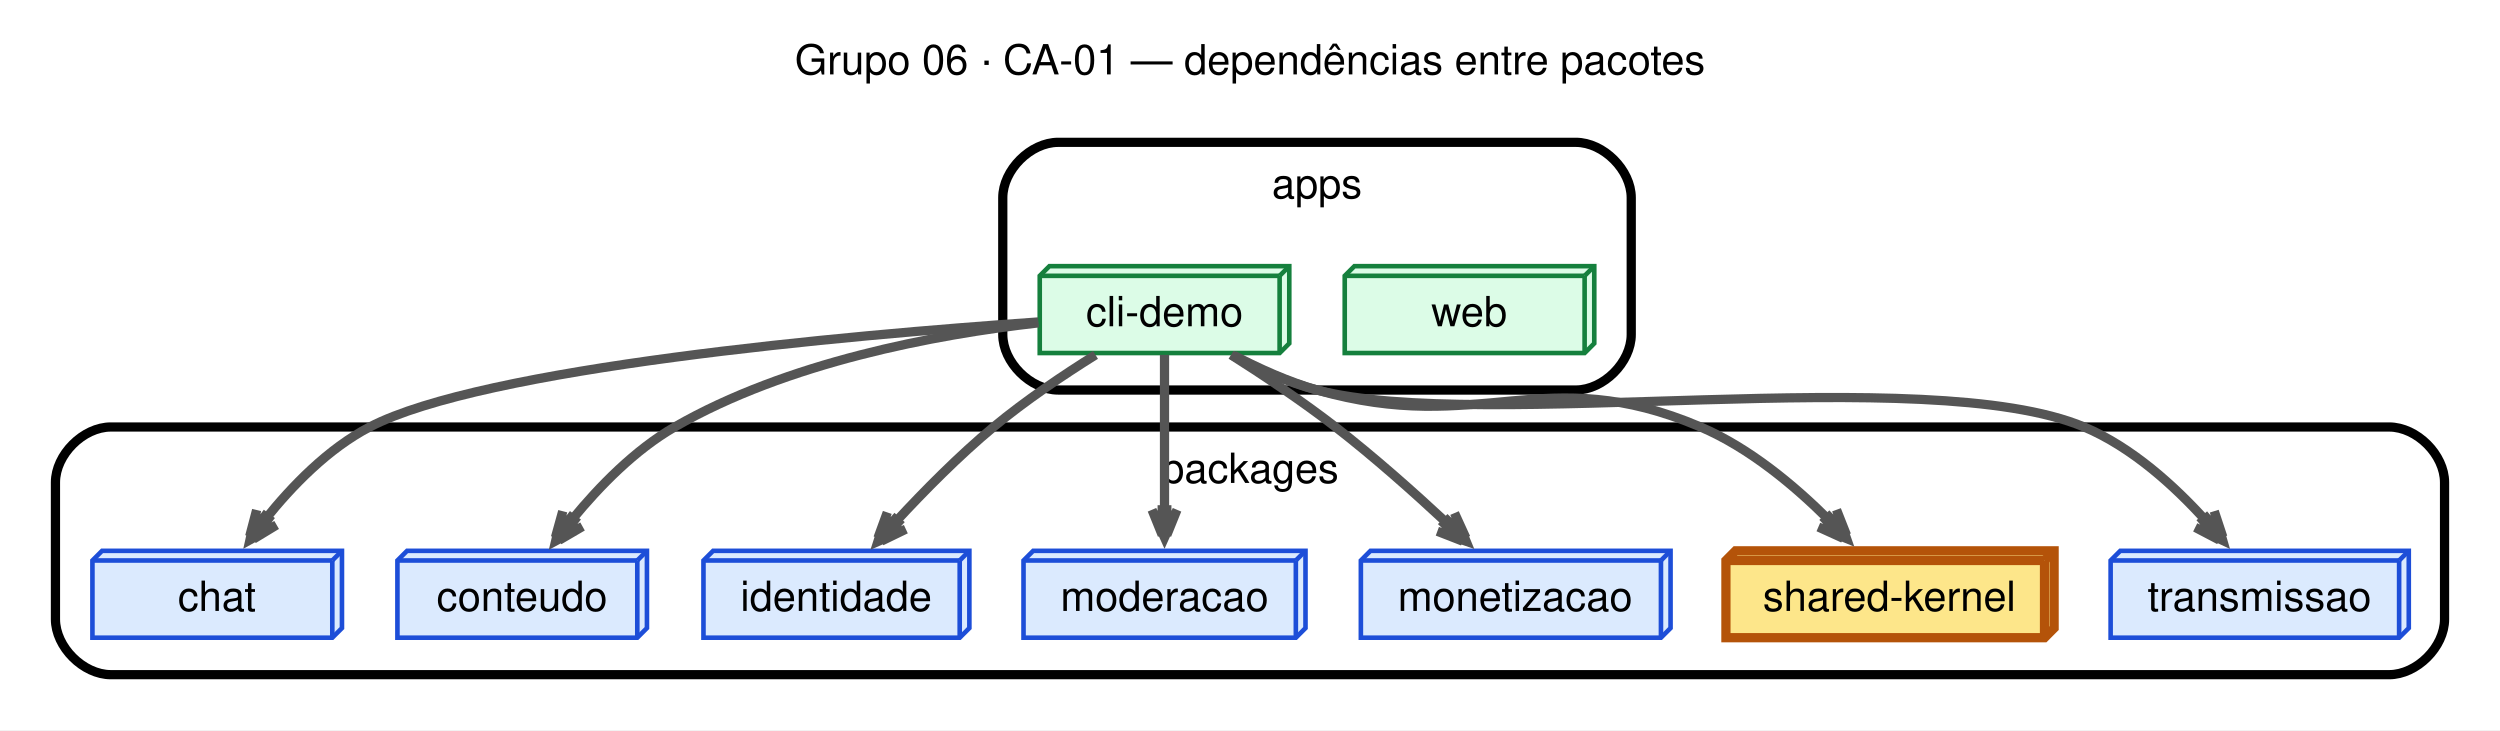
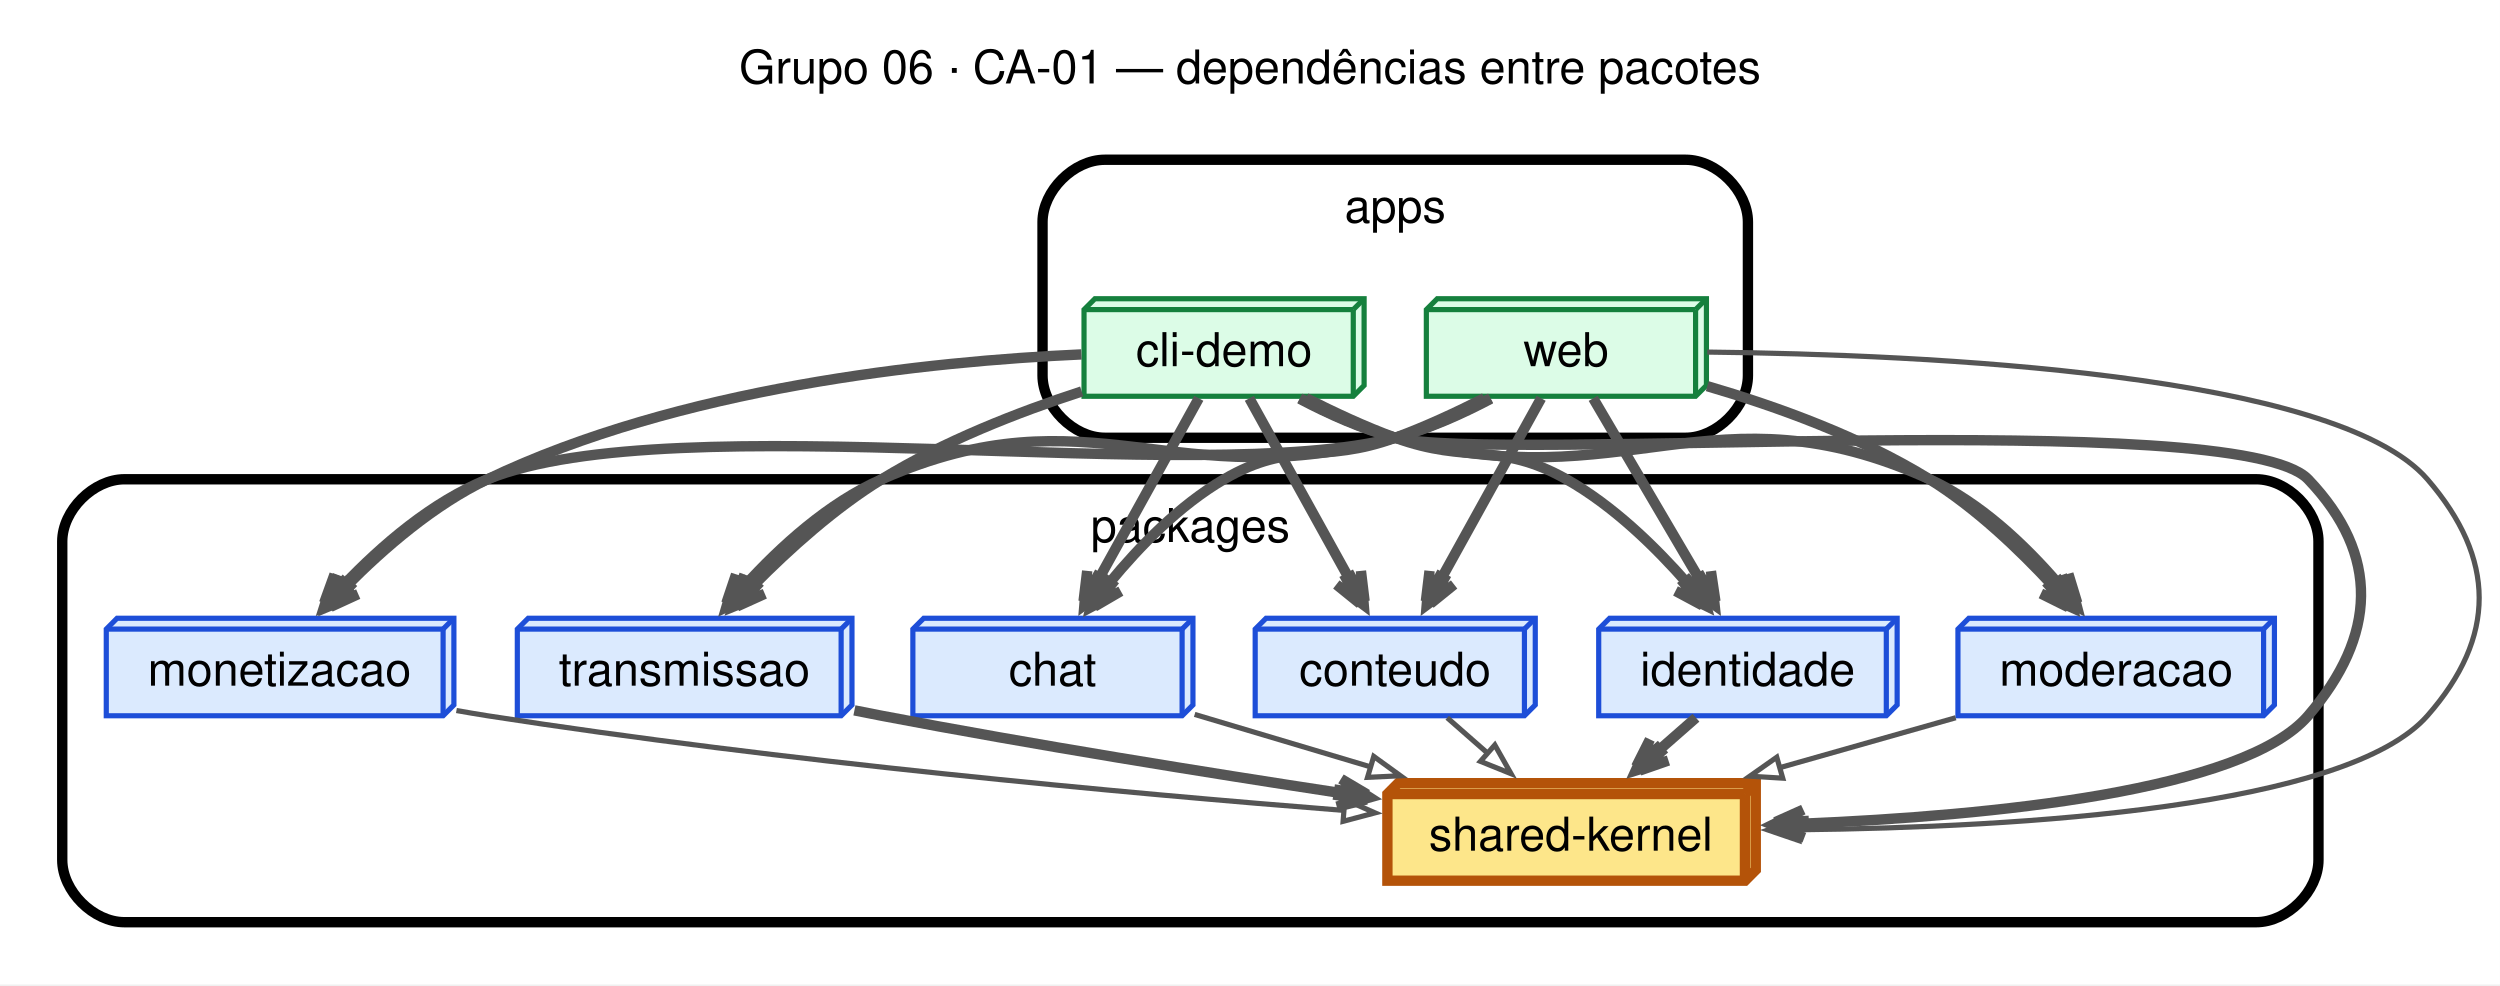
- <svg xmlns="http://www.w3.org/2000/svg" xmlns:xlink="http://www.w3.org/1999/xlink" width="541pt" height="158pt" viewBox="0.00 0.00 541.00 158.00">
-   <g id="graph0" class="graph" transform="scale(1 1) rotate(0) translate(4 154)">
-     <polygon fill="white" stroke="none" points="-4,4 -4,-154 537,-154 537,4 -4,4" />
-     <text xml:space="preserve" text-anchor="middle" x="266.5" y="-137.9" font-family="Helvetica,sans-Serif" font-size="9.00">Grupo 06 · CA-01 — dependências entre pacotes</text>
+ <svg xmlns="http://www.w3.org/2000/svg" xmlns:xlink="http://www.w3.org/1999/xlink" width="482pt" height="190pt" viewBox="0.00 0.00 482.00 190.00">
+   <g id="graph0" class="graph" transform="scale(1 1) rotate(0) translate(4 185.8)">
+     <polygon fill="white" stroke="none" points="-4,4 -4,-185.8 477.99,-185.8 477.99,4 -4,4" />
+     <text xml:space="preserve" text-anchor="middle" x="237" y="-169.7" font-family="Helvetica,sans-Serif" font-size="9.00">Grupo 06 · CA-01 — dependências entre pacotes</text>
    <g id="clust1" class="cluster">
-       <path fill="#ffffff" stroke="black" stroke-width="2" d="M225,-69.6C225,-69.6 337,-69.6 337,-69.6 343,-69.6 349,-75.6 349,-81.6 349,-81.6 349,-111.2 349,-111.2 349,-117.2 343,-123.2 337,-123.2 337,-123.2 225,-123.2 225,-123.2 219,-123.2 213,-117.2 213,-111.2 213,-111.2 213,-81.6 213,-81.6 213,-75.6 219,-69.6 225,-69.6" />
-       <text xml:space="preserve" text-anchor="middle" x="281" y="-111.1" font-family="Helvetica,sans-Serif" font-size="9.00">apps</text>
+       <path fill="#ffffff" stroke="black" stroke-width="2" d="M209,-101.4C209,-101.4 321,-101.4 321,-101.4 327,-101.4 333,-107.4 333,-113.4 333,-113.4 333,-143 333,-143 333,-149 327,-155 321,-155 321,-155 209,-155 209,-155 203,-155 197,-149 197,-143 197,-143 197,-113.4 197,-113.4 197,-107.4 203,-101.4 209,-101.4" />
+       <text xml:space="preserve" text-anchor="middle" x="265" y="-142.9" font-family="Helvetica,sans-Serif" font-size="9.00">apps</text>
    </g>
    <g id="clust2" class="cluster">
-       <path fill="#ffffff" stroke="black" stroke-width="2" d="M20,-8C20,-8 513,-8 513,-8 519,-8 525,-14 525,-20 525,-20 525,-49.6 525,-49.6 525,-55.6 519,-61.6 513,-61.6 513,-61.6 20,-61.6 20,-61.6 14,-61.6 8,-55.6 8,-49.6 8,-49.6 8,-20 8,-20 8,-14 14,-8 20,-8" />
-       <text xml:space="preserve" text-anchor="middle" x="266.5" y="-49.5" font-family="Helvetica,sans-Serif" font-size="9.00">packages</text>
+       <path fill="#ffffff" stroke="black" stroke-width="2" d="M20,-8C20,-8 431,-8 431,-8 437,-8 443,-14 443,-20 443,-20 443,-81.4 443,-81.4 443,-87.4 437,-93.4 431,-93.4 431,-93.4 20,-93.4 20,-93.4 14,-93.4 8,-87.4 8,-81.4 8,-81.4 8,-20 8,-20 8,-14 14,-8 20,-8" />
+       <text xml:space="preserve" text-anchor="middle" x="225.5" y="-81.3" font-family="Helvetica,sans-Serif" font-size="9.00">packages</text>
    </g>
    <g id="node1" class="node">
      <g id="a_node1">
        <a xlink:href="apps/cli-demo" xlink:title="cli-demo">
-           <polygon fill="#dcfce7" stroke="#15803d" points="275,-96.4 223.09,-96.4 221,-94.31 221,-77.6 272.91,-77.6 275,-79.69 275,-96.4" />
-           <polyline fill="none" stroke="#15803d" points="272.91,-94.31 221,-94.31" />
-           <polyline fill="none" stroke="#15803d" points="272.91,-94.31 272.91,-77.6" />
-           <polyline fill="none" stroke="#15803d" points="272.91,-94.31 275,-96.4" />
-           <text xml:space="preserve" text-anchor="start" x="231" y="-83.4" font-family="Helvetica,sans-Serif" font-size="9.00">cli-demo</text>
+           <polygon fill="#dcfce7" stroke="#15803d" points="259,-128.2 207.09,-128.2 205,-126.11 205,-109.4 256.91,-109.4 259,-111.49 259,-128.2" />
+           <polyline fill="none" stroke="#15803d" points="256.91,-126.11 205,-126.11" />
+           <polyline fill="none" stroke="#15803d" points="256.91,-126.11 256.91,-109.4" />
+           <polyline fill="none" stroke="#15803d" points="256.91,-126.11 259,-128.2" />
+           <text xml:space="preserve" text-anchor="start" x="215" y="-115.2" font-family="Helvetica,sans-Serif" font-size="9.00">cli-demo</text>
        </a>
      </g>
    </g>
    <g id="node2" class="node">
      <g id="a_node2">
        <a xlink:href="packages/chat" xlink:title="chat">
-           <polygon fill="#dbeafe" stroke="#1d4ed8" points="70,-34.8 18.09,-34.8 16,-32.71 16,-16 67.91,-16 70,-18.09 70,-34.8" />
-           <polyline fill="none" stroke="#1d4ed8" points="67.91,-32.71 16,-32.71" />
-           <polyline fill="none" stroke="#1d4ed8" points="67.91,-32.71 67.91,-16" />
-           <polyline fill="none" stroke="#1d4ed8" points="67.91,-32.71 70,-34.8" />
-           <text xml:space="preserve" text-anchor="start" x="34.49" y="-21.8" font-family="Helvetica,sans-Serif" font-size="9.00">chat</text>
+           <polygon fill="#dbeafe" stroke="#1d4ed8" points="226,-66.6 174.09,-66.6 172,-64.51 172,-47.8 223.91,-47.8 226,-49.89 226,-66.6" />
+           <polyline fill="none" stroke="#1d4ed8" points="223.91,-64.51 172,-64.51" />
+           <polyline fill="none" stroke="#1d4ed8" points="223.91,-64.51 223.91,-47.8" />
+           <polyline fill="none" stroke="#1d4ed8" points="223.91,-64.51 226,-66.6" />
+           <text xml:space="preserve" text-anchor="start" x="190.49" y="-53.6" font-family="Helvetica,sans-Serif" font-size="9.00">chat</text>
        </a>
      </g>
    </g>
    <g id="edge1" class="edge">
-       <path fill="none" stroke="#555555" stroke-width="2" d="M220.68,-84.33C178.7,-81.4 100.62,-74.4 76,-61.6 67.01,-56.93 59.15,-48.81 53.35,-41.55" />
-       <polygon fill="#555555" stroke="#555555" stroke-width="2" points="50.1,-37.19 55.85,-40.39 50.84,-37.35 54.09,-41.7 53.69,-42 53.29,-42.3 50.04,-37.95 51.53,-43.62 50.1,-37.19" />
+       <path fill="none" stroke="#555555" stroke-width="2" d="M227.13,-109.01C222.06,-99.85 214.01,-85.31 207.82,-74.13" />
+       <polygon fill="#555555" stroke="#555555" stroke-width="2" points="205.07,-69.16 210.34,-73.1 205.78,-69.41 208.41,-74.17 207.98,-74.41 207.54,-74.65 204.91,-69.9 205.61,-75.72 205.07,-69.16" />
    </g>
    <g id="node3" class="node">
      <g id="a_node3">
        <a xlink:href="packages/conteudo" xlink:title="conteudo">
-           <polygon fill="#dbeafe" stroke="#1d4ed8" points="136,-34.8 84.09,-34.8 82,-32.71 82,-16 133.91,-16 136,-18.09 136,-34.8" />
-           <polyline fill="none" stroke="#1d4ed8" points="133.91,-32.71 82,-32.71" />
-           <polyline fill="none" stroke="#1d4ed8" points="133.91,-32.71 133.91,-16" />
-           <polyline fill="none" stroke="#1d4ed8" points="133.91,-32.71 136,-34.8" />
-           <text xml:space="preserve" text-anchor="start" x="90.48" y="-21.8" font-family="Helvetica,sans-Serif" font-size="9.00">conteudo</text>
+           <polygon fill="#dbeafe" stroke="#1d4ed8" points="292,-66.6 240.09,-66.6 238,-64.51 238,-47.8 289.91,-47.8 292,-49.89 292,-66.6" />
+           <polyline fill="none" stroke="#1d4ed8" points="289.91,-64.51 238,-64.51" />
+           <polyline fill="none" stroke="#1d4ed8" points="289.91,-64.51 289.91,-47.8" />
+           <polyline fill="none" stroke="#1d4ed8" points="289.91,-64.51 292,-66.6" />
+           <text xml:space="preserve" text-anchor="start" x="246.48" y="-53.6" font-family="Helvetica,sans-Serif" font-size="9.00">conteudo</text>
        </a>
      </g>
    </g>
    <g id="edge2" class="edge">
-       <path fill="none" stroke="#555555" stroke-width="2" d="M220.71,-84.13C198.3,-81.59 166.39,-75.63 142,-61.6 133.4,-56.65 125.69,-48.74 119.89,-41.67" />
-       <polygon fill="#555555" stroke="#555555" stroke-width="2" points="116.25,-36.95 122.05,-40.06 116.99,-37.1 120.31,-41.4 119.91,-41.71 119.52,-42.01 116.2,-37.71 117.77,-43.36 116.25,-36.95" />
+       <path fill="none" stroke="#555555" stroke-width="2" d="M236.87,-109.01C241.94,-99.85 249.99,-85.31 256.18,-74.13" />
+       <polygon fill="#555555" stroke="#555555" stroke-width="2" points="258.93,-69.16 258.39,-75.72 259.09,-69.9 256.46,-74.65 256.02,-74.41 255.59,-74.17 258.22,-69.41 253.66,-73.1 258.93,-69.16" />
    </g>
    <g id="node4" class="node">
      <g id="a_node4">
        <a xlink:href="packages/identidade" xlink:title="identidade">
-           <polygon fill="#dbeafe" stroke="#1d4ed8" points="205.77,-34.8 150.32,-34.8 148.23,-32.71 148.23,-16 203.68,-16 205.77,-18.09 205.77,-34.8" />
-           <polyline fill="none" stroke="#1d4ed8" points="203.68,-32.71 148.23,-32.71" />
-           <polyline fill="none" stroke="#1d4ed8" points="203.68,-32.71 203.68,-16" />
-           <polyline fill="none" stroke="#1d4ed8" points="203.68,-32.71 205.77,-34.8" />
-           <text xml:space="preserve" text-anchor="start" x="156.23" y="-21.8" font-family="Helvetica,sans-Serif" font-size="9.00">identidade</text>
+           <polygon fill="#dbeafe" stroke="#1d4ed8" points="361.77,-66.6 306.32,-66.6 304.23,-64.51 304.23,-47.8 359.68,-47.8 361.77,-49.89 361.77,-66.6" />
+           <polyline fill="none" stroke="#1d4ed8" points="359.68,-64.51 304.23,-64.51" />
+           <polyline fill="none" stroke="#1d4ed8" points="359.68,-64.51 359.68,-47.8" />
+           <polyline fill="none" stroke="#1d4ed8" points="359.68,-64.51 361.77,-66.6" />
+           <text xml:space="preserve" text-anchor="start" x="312.23" y="-53.6" font-family="Helvetica,sans-Serif" font-size="9.00">identidade</text>
        </a>
      </g>
    </g>
    <g id="edge3" class="edge">
-       <path fill="none" stroke="#555555" stroke-width="2" d="M233.07,-77.2C226.11,-72.85 217.87,-67.3 211,-61.6 203.55,-55.41 195.99,-47.76 189.9,-41.17" />
-       <polygon fill="#555555" stroke="#555555" stroke-width="2" points="185.99,-36.83 192.01,-39.48 186.74,-36.92 190.38,-40.95 190.01,-41.29 189.64,-41.62 185.99,-37.59 188,-43.1 185.99,-36.83" />
+       <path fill="none" stroke="#555555" stroke-width="2" d="M247.8,-109.05C253.15,-106.34 259.23,-103.5 265,-101.4 279.18,-96.23 284.85,-100.81 298,-93.4 306.97,-88.35 315.19,-80.35 321.4,-73.25" />
+       <polygon fill="#555555" stroke="#555555" stroke-width="2" points="324.96,-68.97 323.2,-75.31 324.98,-69.72 321.51,-73.91 321.12,-73.59 320.74,-73.27 324.21,-69.09 319.05,-71.86 324.96,-68.97" />
    </g>
    <g id="node5" class="node">
      <g id="a_node5">
        <a xlink:href="packages/moderacao" xlink:title="moderacao">
-           <polygon fill="#dbeafe" stroke="#1d4ed8" points="278.51,-34.8 219.58,-34.8 217.49,-32.71 217.49,-16 276.42,-16 278.51,-18.09 278.51,-34.8" />
-           <polyline fill="none" stroke="#1d4ed8" points="276.42,-32.71 217.49,-32.71" />
-           <polyline fill="none" stroke="#1d4ed8" points="276.42,-32.71 276.42,-16" />
-           <polyline fill="none" stroke="#1d4ed8" points="276.42,-32.71 278.51,-34.8" />
-           <text xml:space="preserve" text-anchor="start" x="225.49" y="-21.8" font-family="Helvetica,sans-Serif" font-size="9.00">moderacao</text>
+           <polygon fill="#dbeafe" stroke="#1d4ed8" points="434.51,-66.6 375.58,-66.6 373.49,-64.51 373.49,-47.8 432.42,-47.8 434.51,-49.89 434.51,-66.6" />
+           <polyline fill="none" stroke="#1d4ed8" points="432.42,-64.51 373.49,-64.51" />
+           <polyline fill="none" stroke="#1d4ed8" points="432.42,-64.51 432.42,-47.8" />
+           <polyline fill="none" stroke="#1d4ed8" points="432.42,-64.51 434.51,-66.6" />
+           <text xml:space="preserve" text-anchor="start" x="381.49" y="-53.6" font-family="Helvetica,sans-Serif" font-size="9.00">moderacao</text>
        </a>
      </g>
    </g>
    <g id="edge4" class="edge">
-       <path fill="none" stroke="#555555" stroke-width="2" d="M248,-77.21C248,-68.4 248,-54.62 248,-43.63" />
-       <polygon fill="#555555" stroke="#555555" stroke-width="2" points="248,-37.67 250.7,-43.67 248.5,-38.23 248.5,-43.67 248,-43.67 247.5,-43.67 247.5,-38.23 245.3,-43.67 248,-37.67" />
+       <path fill="none" stroke="#555555" stroke-width="2" d="M246.63,-109.02C252.19,-106.09 258.71,-103.14 265,-101.4 309.26,-89.18 326.18,-112.37 368,-93.4 377.75,-88.98 386.41,-80.73 392.8,-73.32" />
+       <polygon fill="#555555" stroke="#555555" stroke-width="2" points="396.45,-68.8 394.78,-75.16 396.49,-69.55 393.07,-73.78 392.68,-73.47 392.29,-73.15 395.71,-68.92 390.58,-71.77 396.45,-68.8" />
    </g>
    <g id="node6" class="node">
      <g id="a_node6">
        <a xlink:href="packages/monetizacao" xlink:title="monetizacao">
-           <polygon fill="#dbeafe" stroke="#1d4ed8" points="357.51,-34.8 292.57,-34.8 290.49,-32.71 290.49,-16 355.43,-16 357.51,-18.09 357.51,-34.8" />
-           <polyline fill="none" stroke="#1d4ed8" points="355.43,-32.71 290.49,-32.71" />
-           <polyline fill="none" stroke="#1d4ed8" points="355.43,-32.71 355.43,-16" />
-           <polyline fill="none" stroke="#1d4ed8" points="355.43,-32.71 357.51,-34.8" />
-           <text xml:space="preserve" text-anchor="start" x="298.49" y="-21.8" font-family="Helvetica,sans-Serif" font-size="9.00">monetizacao</text>
+           <polygon fill="#dbeafe" stroke="#1d4ed8" points="83.51,-66.6 18.57,-66.6 16.49,-64.51 16.49,-47.8 81.43,-47.8 83.51,-49.89 83.51,-66.6" />
+           <polyline fill="none" stroke="#1d4ed8" points="81.43,-64.51 16.49,-64.51" />
+           <polyline fill="none" stroke="#1d4ed8" points="81.43,-64.51 81.43,-47.8" />
+           <polyline fill="none" stroke="#1d4ed8" points="81.43,-64.51 83.51,-66.6" />
+           <text xml:space="preserve" text-anchor="start" x="24.49" y="-53.6" font-family="Helvetica,sans-Serif" font-size="9.00">monetizacao</text>
        </a>
      </g>
    </g>
    <g id="edge5" class="edge">
-       <path fill="none" stroke="#555555" stroke-width="2" d="M262.4,-77.22C269.4,-72.78 277.82,-67.16 285,-61.6 293.28,-55.19 301.98,-47.45 309.06,-40.86" />
-       <polygon fill="#555555" stroke="#555555" stroke-width="2" points="313.27,-36.87 310.77,-42.96 313.21,-37.62 309.26,-41.36 308.91,-41 308.57,-40.63 312.52,-36.9 307.06,-39.03 313.27,-36.87" />
+       <path fill="none" stroke="#555555" stroke-width="2" d="M204.5,-117.47C174.88,-116.13 127.01,-111.09 90,-93.4 79.7,-88.48 70.03,-80.12 62.78,-72.78" />
+       <polygon fill="#555555" stroke="#555555" stroke-width="2" points="58.97,-68.73 65.05,-71.25 59.72,-68.8 63.45,-72.76 63.08,-73.1 62.72,-73.44 58.99,-69.48 61.12,-74.95 58.97,-68.73" />
    </g>
    <g id="node7" class="node">
      <g id="a_node7">
        <a xlink:href="packages/shared-kernel" xlink:title="shared-kernel">
-           <polygon fill="#fde68a" stroke="#b45309" stroke-width="2" points="440.51,-34.8 371.57,-34.8 369.49,-32.71 369.49,-16 438.43,-16 440.51,-18.09 440.51,-34.8" />
-           <polyline fill="none" stroke="#b45309" stroke-width="2" points="438.43,-32.71 369.49,-32.71" />
-           <polyline fill="none" stroke="#b45309" stroke-width="2" points="438.43,-32.71 438.43,-16" />
-           <polyline fill="none" stroke="#b45309" stroke-width="2" points="438.43,-32.71 440.51,-34.8" />
-           <text xml:space="preserve" text-anchor="start" x="377.49" y="-21.8" font-family="Helvetica,sans-Serif" font-size="9.00">shared-kernel</text>
+           <polygon fill="#fde68a" stroke="#b45309" stroke-width="2" points="334.51,-34.8 265.57,-34.8 263.49,-32.71 263.49,-16 332.43,-16 334.51,-18.09 334.51,-34.8" />
+           <polyline fill="none" stroke="#b45309" stroke-width="2" points="332.43,-32.71 263.49,-32.71" />
+           <polyline fill="none" stroke="#b45309" stroke-width="2" points="332.43,-32.71 332.43,-16" />
+           <polyline fill="none" stroke="#b45309" stroke-width="2" points="332.43,-32.71 334.51,-34.8" />
+           <text xml:space="preserve" text-anchor="start" x="271.49" y="-21.8" font-family="Helvetica,sans-Serif" font-size="9.00">shared-kernel</text>
        </a>
      </g>
    </g>
    <g id="edge6" class="edge">
-       <path fill="none" stroke="#555555" stroke-width="2" d="M262.98,-77.11C268.47,-74.25 274.85,-71.36 281,-69.6 316.63,-59.41 329.91,-76.13 364,-61.6 374.52,-57.12 384.31,-48.93 391.69,-41.57" />
-       <polygon fill="#555555" stroke="#555555" stroke-width="2" points="395.6,-37.46 393.43,-43.67 395.58,-38.21 391.83,-42.15 391.47,-41.81 391.11,-41.46 394.85,-37.52 389.51,-39.95 395.6,-37.46" />
+       <path fill="none" stroke="#555555" stroke-width="2" d="M246.6,-108.91C252.16,-105.97 258.68,-103.04 265,-101.4 283.95,-96.49 427.48,-107.55 441,-93.4 455,-78.75 454.22,-63.16 441,-47.8 428.56,-33.35 380.31,-28.53 343.47,-26.99" />
+       <polygon fill="#555555" stroke="#555555" stroke-width="2" points="337.76,-26.78 343.86,-24.3 338.34,-26.3 343.78,-26.5 343.76,-27 343.74,-27.5 338.31,-27.3 343.66,-29.7 337.76,-26.78" />
    </g>
    <g id="node8" class="node">
      <g id="a_node8">
        <a xlink:href="packages/transmissao" xlink:title="transmissao">
-           <polygon fill="#dbeafe" stroke="#1d4ed8" points="517.26,-34.8 454.83,-34.8 452.74,-32.71 452.74,-16 515.17,-16 517.26,-18.09 517.26,-34.8" />
-           <polyline fill="none" stroke="#1d4ed8" points="515.17,-32.71 452.74,-32.71" />
-           <polyline fill="none" stroke="#1d4ed8" points="515.17,-32.71 515.17,-16" />
-           <polyline fill="none" stroke="#1d4ed8" points="515.17,-32.71 517.26,-34.8" />
-           <text xml:space="preserve" text-anchor="start" x="460.74" y="-21.8" font-family="Helvetica,sans-Serif" font-size="9.00">transmissao</text>
+           <polygon fill="#dbeafe" stroke="#1d4ed8" points="160.26,-66.6 97.83,-66.6 95.74,-64.51 95.74,-47.8 158.17,-47.8 160.26,-49.89 160.26,-66.6" />
+           <polyline fill="none" stroke="#1d4ed8" points="158.17,-64.51 95.74,-64.51" />
+           <polyline fill="none" stroke="#1d4ed8" points="158.17,-64.51 158.17,-47.8" />
+           <polyline fill="none" stroke="#1d4ed8" points="158.17,-64.51 160.26,-66.6" />
+           <text xml:space="preserve" text-anchor="start" x="103.74" y="-53.6" font-family="Helvetica,sans-Serif" font-size="9.00">transmissao</text>
        </a>
      </g>
    </g>
    <g id="edge7" class="edge">
-       <path fill="none" stroke="#555555" stroke-width="2" d="M262.6,-77.12C268.16,-74.18 274.68,-71.24 281,-69.6 316.74,-60.3 412.95,-75.9 447,-61.6 457.36,-57.25 466.67,-48.75 473.47,-41.2" />
-       <polygon fill="#555555" stroke="#555555" stroke-width="2" points="477,-37.05 475.17,-43.37 477.01,-37.8 473.5,-41.94 473.12,-41.62 472.73,-41.3 476.25,-37.15 471.06,-39.87 477,-37.05" />
+       <path fill="none" stroke="#555555" stroke-width="2" d="M204.56,-110.33C192.25,-106.32 177.87,-100.69 166,-93.4 156.96,-87.85 148.19,-79.95 141.36,-73.03" />
+       <polygon fill="#555555" stroke="#555555" stroke-width="2" points="137.35,-68.83 143.44,-71.31 138.1,-68.89 141.85,-72.83 141.49,-73.17 141.12,-73.52 137.38,-69.58 139.53,-75.03 137.35,-68.83" />
+     </g>
+     <g id="edge15" class="edge">
+       <path fill="none" stroke="#555555" d="M226.33,-48.06C236.86,-44.92 249.1,-41.27 260.5,-37.87" />
+       <polygon fill="none" stroke="#555555" points="260.86,-39.96 266.01,-36.23 259.66,-35.93 260.86,-39.96" />
+     </g>
+     <g id="edge16" class="edge">
+       <path fill="none" stroke="#555555" d="M275.02,-47.42C277.53,-45.22 280.29,-42.8 283.01,-40.41" />
+       <polygon fill="none" stroke="#555555" points="284.2,-42.17 287.33,-36.63 281.43,-39.01 284.2,-42.17" />
+     </g>
+     <g id="edge17" class="edge">
+       <path fill="none" stroke="#555555" stroke-width="2" d="M322.98,-47.42C320.74,-45.45 318.29,-43.31 315.85,-41.17" />
+       <polygon fill="#555555" stroke="#555555" stroke-width="2" points="311.37,-37.24 317.66,-39.17 312.12,-37.24 316.21,-40.82 315.88,-41.2 315.55,-41.57 311.46,-37.99 314.1,-43.23 311.37,-37.24" />
+     </g>
+     <g id="edge18" class="edge">
+       <path fill="none" stroke="#555555" d="M373.06,-47.42C362.34,-44.38 350.17,-40.92 338.84,-37.71" />
+       <polygon fill="none" stroke="#555555" points="339.71,-35.77 333.36,-36.15 338.56,-39.81 339.71,-35.77" />
+     </g>
+     <g id="edge19" class="edge">
+       <path fill="none" stroke="#555555" d="M84,-48.81C86.02,-48.45 88.04,-48.11 90,-47.8 146.78,-38.96 212.82,-32.89 255.23,-29.54" />
+       <polygon fill="none" stroke="#555555" points="255.28,-31.64 261.1,-29.08 254.95,-27.45 255.28,-31.64" />
+     </g>
+     <g id="edge20" class="edge">
+       <path fill="none" stroke="#555555" stroke-width="2" d="M160.73,-48.84C162.51,-48.48 164.27,-48.13 166,-47.8 195.33,-42.2 228.49,-36.87 254.36,-32.92" />
+       <polygon fill="#555555" stroke="#555555" stroke-width="2" points="260.08,-32.06 254.55,-35.62 259.6,-32.63 254.22,-33.45 254.15,-32.95 254.07,-32.46 259.45,-31.65 253.74,-30.28 260.08,-32.06" />
    </g>
    <g id="node9" class="node">
      <g id="a_node9">
        <a xlink:href="apps/web" xlink:title="web">
-           <polygon fill="#dcfce7" stroke="#15803d" points="341,-96.4 289.09,-96.4 287,-94.31 287,-77.6 338.91,-77.6 341,-79.69 341,-96.4" />
-           <polyline fill="none" stroke="#15803d" points="338.91,-94.31 287,-94.31" />
-           <polyline fill="none" stroke="#15803d" points="338.91,-94.31 338.91,-77.6" />
-           <polyline fill="none" stroke="#15803d" points="338.91,-94.31 341,-96.4" />
-           <text xml:space="preserve" text-anchor="start" x="305.74" y="-83.4" font-family="Helvetica,sans-Serif" font-size="9.00">web</text>
+           <polygon fill="#dcfce7" stroke="#15803d" points="325,-128.2 273.09,-128.2 271,-126.11 271,-109.4 322.91,-109.4 325,-111.49 325,-128.2" />
+           <polyline fill="none" stroke="#15803d" points="322.91,-126.11 271,-126.11" />
+           <polyline fill="none" stroke="#15803d" points="322.91,-126.11 322.91,-109.4" />
+           <polyline fill="none" stroke="#15803d" points="322.91,-126.11 325,-128.2" />
+           <text xml:space="preserve" text-anchor="start" x="289.74" y="-115.2" font-family="Helvetica,sans-Serif" font-size="9.00">web</text>
        </a>
      </g>
    </g>
+     <g id="edge10" class="edge">
+       <path fill="none" stroke="#555555" stroke-width="2" d="M282.2,-109.05C276.85,-106.34 270.77,-103.5 265,-101.4 250.82,-96.23 245.04,-101 232,-93.4 223.42,-88.4 215.72,-80.49 209.91,-73.43" />
+       <polygon fill="#555555" stroke="#555555" stroke-width="2" points="206.27,-68.72 212.08,-71.82 207.01,-68.86 210.34,-73.16 209.94,-73.47 209.55,-73.77 206.22,-69.47 207.81,-75.12 206.27,-68.72" />
+     </g>
+     <g id="edge11" class="edge">
+       <path fill="none" stroke="#555555" stroke-width="2" d="M293.13,-109.01C288.06,-99.85 280.01,-85.31 273.82,-74.13" />
+       <polygon fill="#555555" stroke="#555555" stroke-width="2" points="271.07,-69.16 276.34,-73.1 271.78,-69.41 274.41,-74.17 273.98,-74.41 273.54,-74.65 270.91,-69.9 271.61,-75.72 271.07,-69.16" />
+     </g>
+     <g id="edge8" class="edge">
+       <path fill="none" stroke="#555555" stroke-width="2" d="M303.16,-109.01C308.54,-99.85 317.08,-85.31 323.65,-74.13" />
+       <polygon fill="#555555" stroke="#555555" stroke-width="2" points="326.58,-69.13 325.87,-75.67 326.73,-69.87 323.97,-74.56 323.54,-74.31 323.11,-74.05 325.86,-69.36 321.21,-72.94 326.58,-69.13" />
+     </g>
+     <g id="edge12" class="edge">
+       <path fill="none" stroke="#555555" stroke-width="2" d="M325.16,-111.35C338.67,-107.4 354.87,-101.54 368,-93.4 376.87,-87.9 385.3,-79.87 391.77,-72.87" />
+       <polygon fill="#555555" stroke="#555555" stroke-width="2" points="395.5,-68.65 393.55,-74.94 395.5,-69.41 391.9,-73.48 391.53,-73.15 391.15,-72.82 394.76,-68.74 389.5,-71.36 395.5,-68.65" />
+     </g>
+     <g id="edge13" class="edge">
+       <path fill="none" stroke="#555555" stroke-width="2" d="M283.4,-108.91C277.84,-105.97 271.32,-103.04 265,-101.4 227.31,-91.64 126.1,-107.97 90,-93.4 79.28,-89.07 69.49,-80.58 62.28,-73.02" />
+       <polygon fill="#555555" stroke="#555555" stroke-width="2" points="58.5,-68.81 64.52,-71.47 59.24,-68.9 62.88,-72.94 62.51,-73.27 62.14,-73.61 58.5,-69.56 60.5,-75.08 58.5,-68.81" />
+     </g>
+     <g id="edge9" class="edge">
+       <path fill="none" stroke="#555555" d="M325.16,-117.92C367.54,-117.45 446.39,-113.79 464,-93.4 477.25,-78.06 477.38,-63.02 464,-47.8 448.5,-30.16 386.13,-26.29 342.68,-25.82" />
+       <polygon fill="none" stroke="#555555" points="342.87,-23.72 336.85,-25.78 342.84,-27.92 342.87,-23.72" />
+     </g>
+     <g id="edge14" class="edge">
+       <path fill="none" stroke="#555555" stroke-width="2" d="M283.37,-109.03C277.8,-106.1 271.29,-103.15 265,-101.4 222.47,-89.59 206.42,-111.15 166,-93.4 155.71,-88.88 146.41,-80.38 139.58,-72.87" />
+       <polygon fill="#555555" stroke="#555555" stroke-width="2" points="136.05,-68.75 142.01,-71.55 136.8,-68.85 140.34,-72.98 139.96,-73.3 139.58,-73.63 136.04,-69.5 137.91,-75.06 136.05,-68.75" />
+     </g>
  </g>
</svg>
